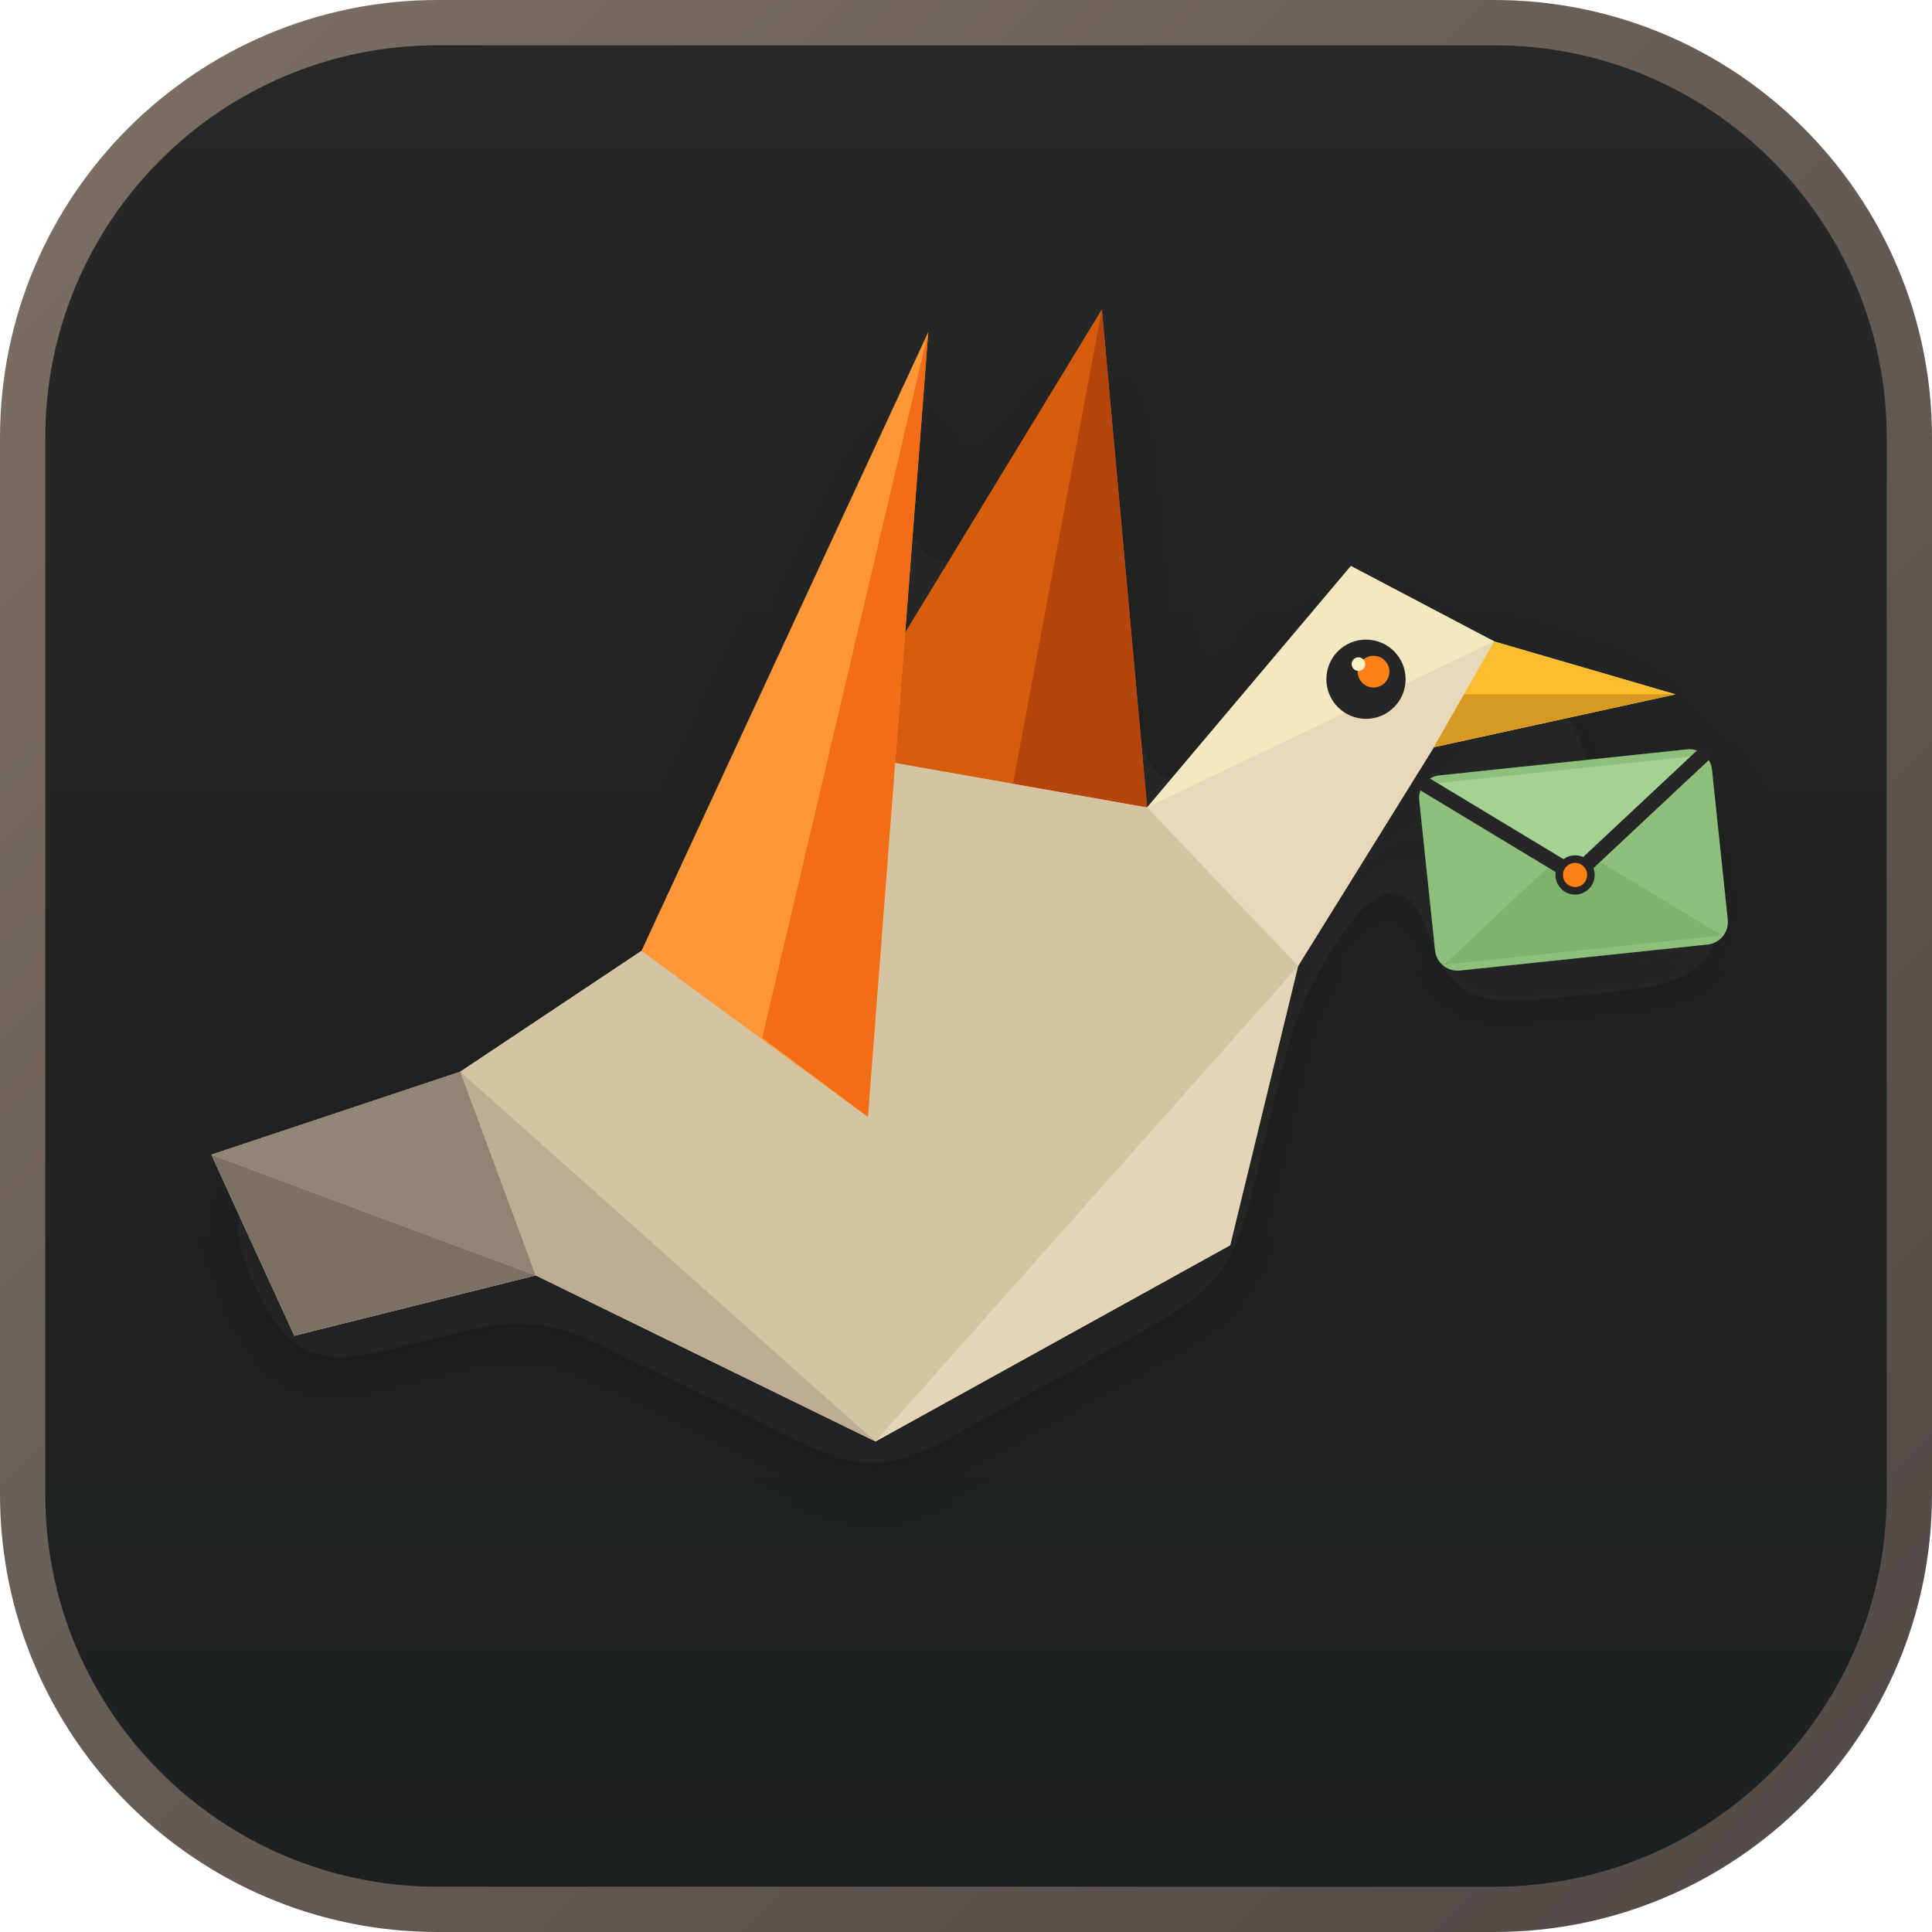
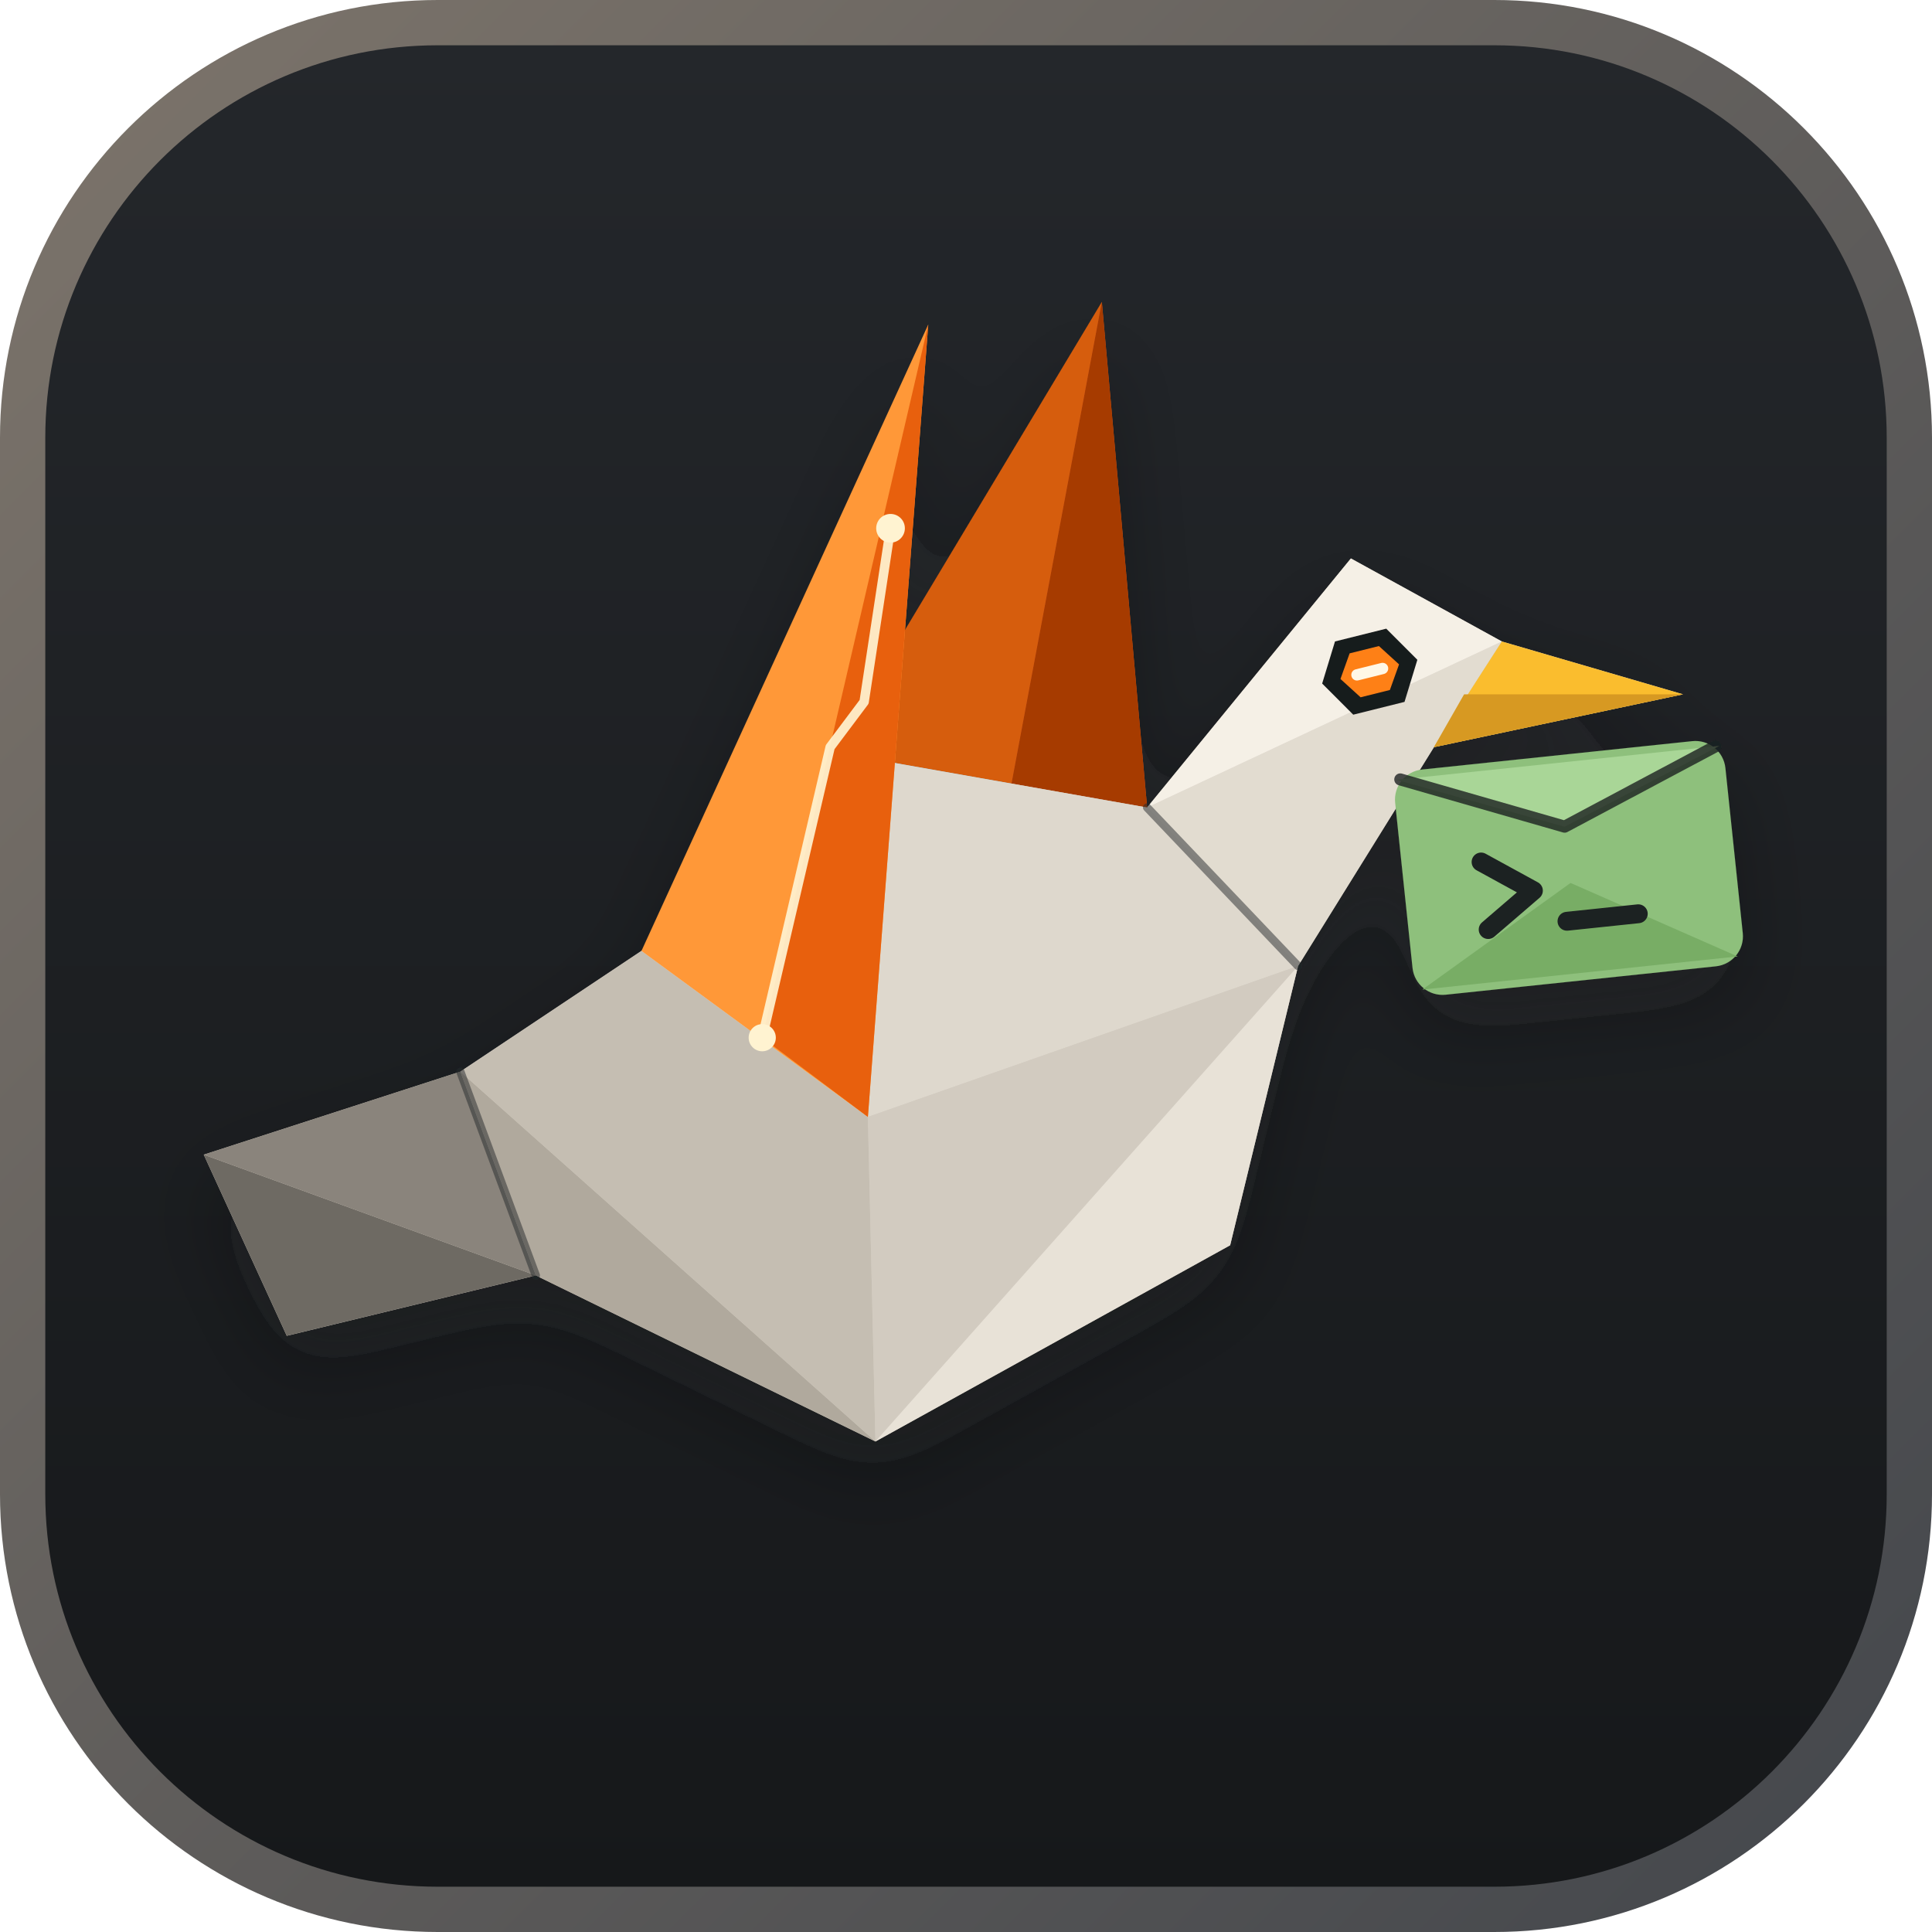
<svg xmlns="http://www.w3.org/2000/svg" viewBox="0 0 512 512" width="512" height="512">
  <style>
-     .bg-0 { stop-color: #282828; }
-     .bg-1 { stop-color: #1D2021; }
-     .bd-0 { stop-color: #7C6F64; }
-     .bd-1 { stop-color: #504945; }
+     .bg-0 { stop-color: #24272B; }
+     .bg-1 { stop-color: #16181A; }
+     .bd-0 { stop-color: #7C746B; }
+     .bd-1 { stop-color: #44474C; }
    .w-back-1 { fill: #D65D0E; }
-     .w-back-2 { fill: #B54507; }
-     .tail-1 { fill: #7C6F64; }
-     .tail-2 { fill: #928374; }
-     .belly { fill: #BDAE93; }
-     .flank { fill: #D5C4A1; }
-     .breast { fill: #E4D5B7; }
-     .throat { fill: #E6D8B8; }
-     .crown { fill: #F4E8C1; }
+     .w-back-2 { fill: #A63A04; }
+     .tail-1 { fill: #6E6A63; }
+     .tail-2 { fill: #8A847B; }
+     .belly { fill: #B0A99D; }
+     .flank-rear { fill: #C5BEB2; }
+     .dorsal { fill: #DED8CD; }
+     .flank-mid { fill: #D2CBC0; }
+     .breast { fill: #E8E2D7; }
+     .throat { fill: #E2DCD0; }
+     .crown { fill: #F5F0E6; }
+     .seam { stroke: #24272B; }
    .beak-1 { fill: #FABD2F; }
    .beak-2 { fill: #D79921; }
-     .w-front-1 { fill: #FF9638; }
-     .w-front-2 { fill: #F26D13; }
+     .w-front-1 { fill: #FF9838; }
+     .w-front-2 { fill: #E8600E; }
    .env-base { fill: #8EC07C; }
-     .env-fold { fill: #7DB36A; }
-     .env-flap { fill: #A4D292; }
+     .env-fold { fill: #78AD65; }
+     .env-flap { fill: #A9D697; }
    @media (prefers-color-scheme: light) {
-       .bg-0 { stop-color: #F7F3E8; }
-       .bg-1 { stop-color: #E6DEC8; }
-       .bd-0 { stop-color: #CFC2AA; }
-       .bd-1 { stop-color: #A89980; }
-       .w-back-1 { fill: #D65D0E; }
-       .w-back-2 { fill: #AF3A03; }
-       .tail-1 { fill: #665C54; }
-       .tail-2 { fill: #7C6F64; }
-       .belly { fill: #B09B7C; }
-       .flank { fill: #CBB694; }
-       .breast { fill: #DFCEB0; }
-       .throat { fill: #E2D2B5; }
-       .crown { fill: #F2E5C6; }
-       .w-front-1 { fill: #FF8B2E; }
-       .w-front-2 { fill: #E65C08; }
+       .bg-0 { stop-color: #F7F4EC; }
+       .bg-1 { stop-color: #E6DFCF; }
+       .bd-0 { stop-color: #CFC5B2; }
+       .bd-1 { stop-color: #A69B86; }
+       .tail-1 { fill: #5E5850; }
+       .tail-2 { fill: #787066; }
+       .belly { fill: #A39682; }
+       .flank-rear { fill: #B8AC97; }
+       .dorsal { fill: #D4C9B6; }
+       .flank-mid { fill: #C6BAA5; }
+       .breast { fill: #DFD5C3; }
+       .throat { fill: #DAD0BE; }
+       .crown { fill: #EFE7D8; }
+       .seam { stroke: #5E5850; }
+       .w-front-1 { fill: #FF8E2B; }
+       .w-front-2 { fill: #E05606; }
      .env-base { fill: #68A85E; }
-       .env-fold { fill: #56964C; }
-       .env-flap { fill: #82BE78; }
+       .env-fold { fill: #54944A; }
+       .env-flap { fill: #84C07A; }
    }
  </style>
  <defs>
    <linearGradient id="bg" x1="0" y1="0" x2="0" y2="1">
-       <stop class="bg-0" offset="0%" stop-color="#282828" />
-       <stop class="bg-1" offset="100%" stop-color="#1D2021" />
+       <stop class="bg-0" offset="0%" stop-color="#24272B" />
+       <stop class="bg-1" offset="100%" stop-color="#16181A" />
    </linearGradient>
    <linearGradient id="border" x1="0" y1="0" x2="1" y2="1">
-       <stop class="bd-0" offset="0%" stop-color="#7C6F64" />
-       <stop class="bd-1" offset="100%" stop-color="#504945" />
+       <stop class="bd-0" offset="0%" stop-color="#7C746B" />
+       <stop class="bd-1" offset="100%" stop-color="#44474C" />
    </linearGradient>
    <filter id="drop" x="-10%" y="-10%" width="125%" height="125%">
-       <feDropShadow dx="0" dy="10" stdDeviation="11" flood-color="#1D2021" flood-opacity="0.28" />
+       <feDropShadow dx="0" dy="10" stdDeviation="11" flood-color="#16181A" flood-opacity="0.28" />
    </filter>
  </defs>
  <rect x="6" y="6" width="500" height="500" rx="110" fill="url(#bg)" stroke="url(#border)" stroke-width="12" />
  <g filter="url(#drop)">
-     <path class="w-back-1" d="M 208 220 L 292 82 L 304 214 L 236 206 Z" fill="#D65D0E" />
-     <path class="w-back-2" d="M 268 210 L 292 82 L 304 214 Z" fill="#B54507" />
-     <path class="flank" d="M 56 306 L 122 284 L 170 252 L 236 202 L 304 214 L 358 150 L 396 170 L 444 184 L 380 198 L 344 256 L 326 330 L 232 382 L 142 338 L 78 354 Z" fill="#D5C4A1" />
-     <path class="tail-1" d="M 56 306 L 142 338 L 78 354 Z" fill="#7C6F64" />
-     <path class="tail-2" d="M 56 306 L 122 284 L 142 338 Z" fill="#928374" />
-     <path class="belly" d="M 122 284 L 142 338 L 232 382 Z" fill="#BDAE93" />
-     <path class="flank" d="M 122 284 L 232 382 L 344 256 L 304 214 L 236 202 L 170 252 Z" fill="#D5C4A1" />
-     <path class="breast" d="M 232 382 L 326 330 L 344 256 Z" fill="#E4D5B7" />
-     <path class="throat" d="M 304 214 L 396 170 L 380 198 L 344 256 Z" fill="#E6D8B8" />
-     <path class="crown" d="M 304 214 L 358 150 L 396 170 Z" fill="#F4E8C1" />
-     <path class="beak-1" d="M 396 170 L 444 184 L 380 198 Z" fill="#FABD2F" />
-     <path class="beak-2" d="M 388 184 L 444 184 L 380 198 Z" fill="#D79921" />
-     <path class="w-front-1" d="M 170 252 L 246 88 L 230 296 Z" fill="#FF9638" />
-     <path class="w-front-2" d="M 202 275 L 246 88 L 230 296 Z" fill="#F26D13" />
-     <circle cx="362" cy="180" r="10.5" fill="#282828" />
-     <circle cx="364" cy="178" r="4.2" fill="#FE8019" />
-     <circle cx="360" cy="176" r="1.8" fill="#FBF1C7" />
-     <g transform="rotate(-6 416 228)">
-       <rect class="env-base" x="378" y="202" width="78" height="52" rx="6" fill="#8EC07C" />
-       <path class="env-fold" d="M 380 252 L 417 224 L 454 252 Z" fill="#7DB36A" />
-       <path class="env-flap" d="M 379 204 L 417 232 L 455 204 Z" fill="#A4D292" />
-       <path d="M 380 204 L 417 232 L 454 204" fill="none" stroke="#282828" stroke-width="4" stroke-linecap="round" stroke-linejoin="round" />
-       <circle cx="417" cy="232" r="4.2" fill="#FE8019" stroke="#282828" stroke-width="2" />
+     <path class="w-back-1" d="M 208 220 L 292 80 L 304 214 L 236 202 Z" fill="#D65D0E" />
+     <path class="w-back-2" d="M 268 208 L 292 80 L 304 214 Z" fill="#A63A04" />
+     <path class="flank-mid" d="M 54 306 L 122 284 L 170 252 L 236 202 L 304 214 L 358 148 L 398 170 L 446 184 L 380 198 L 344 256 L 326 330 L 232 382 L 142 338 L 76 354 Z" fill="#D2CBC0" />
+     <path class="tail-1" d="M 54 306 L 142 338 L 76 354 Z" fill="#6E6A63" />
+     <path class="tail-2" d="M 54 306 L 122 284 L 142 338 Z" fill="#8A847B" />
+     <path class="belly" d="M 122 284 L 142 338 L 232 382 Z" fill="#B0A99D" />
+     <path class="flank-rear" d="M 122 284 L 170 252 L 230 296 L 232 382 Z" fill="#C5BEB2" />
+     <path class="dorsal" d="M 170 252 L 236 202 L 304 214 L 344 256 L 230 296 Z" fill="#DED8CD" />
+     <path class="flank-mid" d="M 230 296 L 344 256 L 232 382 Z" fill="#D2CBC0" />
+     <path class="breast" d="M 232 382 L 326 330 L 344 256 Z" fill="#E8E2D7" />
+     <path class="throat" d="M 304 214 L 398 170 L 380 198 L 344 256 Z" fill="#E2DCD0" />
+     <path class="crown" d="M 304 214 L 358 148 L 398 170 Z" fill="#F5F0E6" />
+     <path class="seam" d="M 122 284 L 142 338 M 304 214 L 344 256" fill="none" stroke="#24272B" stroke-width="2.2" stroke-linecap="round" opacity="0.5" />
+     <path class="beak-1" d="M 398 170 L 446 184 L 380 198 Z" fill="#FABD2F" />
+     <path class="beak-2" d="M 388 184 L 446 184 L 380 198 Z" fill="#D79921" />
+     <path class="w-front-1" d="M 170 252 L 246 86 L 230 296 Z" fill="#FF9838" />
+     <path class="w-front-2" d="M 202 275 L 246 86 L 230 296 Z" fill="#E8600E" />
+     <path d="M 202 275 L 220 198 L 229 186 L 236 140" fill="none" stroke="#FFF3D1" stroke-width="2.5" stroke-linecap="round" stroke-linejoin="round" opacity="0.92" />
+     <circle cx="236" cy="140" r="3.8" fill="#FFF3D1" />
+     <circle cx="202" cy="275" r="3.6" fill="#FFF3D1" />
+     <g transform="rotate(-14 363 178)">
+       <polygon points="350,178 356,168 370,168 376,178 370,188 356,188" fill="#181A1C" />
+       <polygon points="355,178 359,172 367,172 371,178 367,184 359,184" fill="#FE8019" />
+       <rect x="358" y="176.5" width="10" height="3" rx="1.5" fill="#FFF8E7" />
+     </g>
+     <g transform="rotate(-6 416 232)">
+       <rect class="env-base" x="372" y="200" width="88" height="60" rx="8" fill="#8EC07C" />
+       <path class="env-fold" d="M 374 258 L 416 234 L 458 258 Z" fill="#78AD65" />
+       <path class="env-flap" d="M 373 202 L 416 219 L 459 202 Z" fill="#A9D697" />
+       <path d="M 374 202 L 416 219 L 458 202" fill="none" stroke="#1D2021" stroke-width="3.2" stroke-linecap="round" stroke-linejoin="round" opacity="0.8" />
+       <path d="M 393 226 L 406 235 L 393 244" fill="none" stroke="#1D2021" stroke-width="5" stroke-linecap="round" stroke-linejoin="round" />
+       <path d="M 414 244 L 433 244" fill="none" stroke="#1D2021" stroke-width="5" stroke-linecap="round" />
    </g>
  </g>
</svg>
